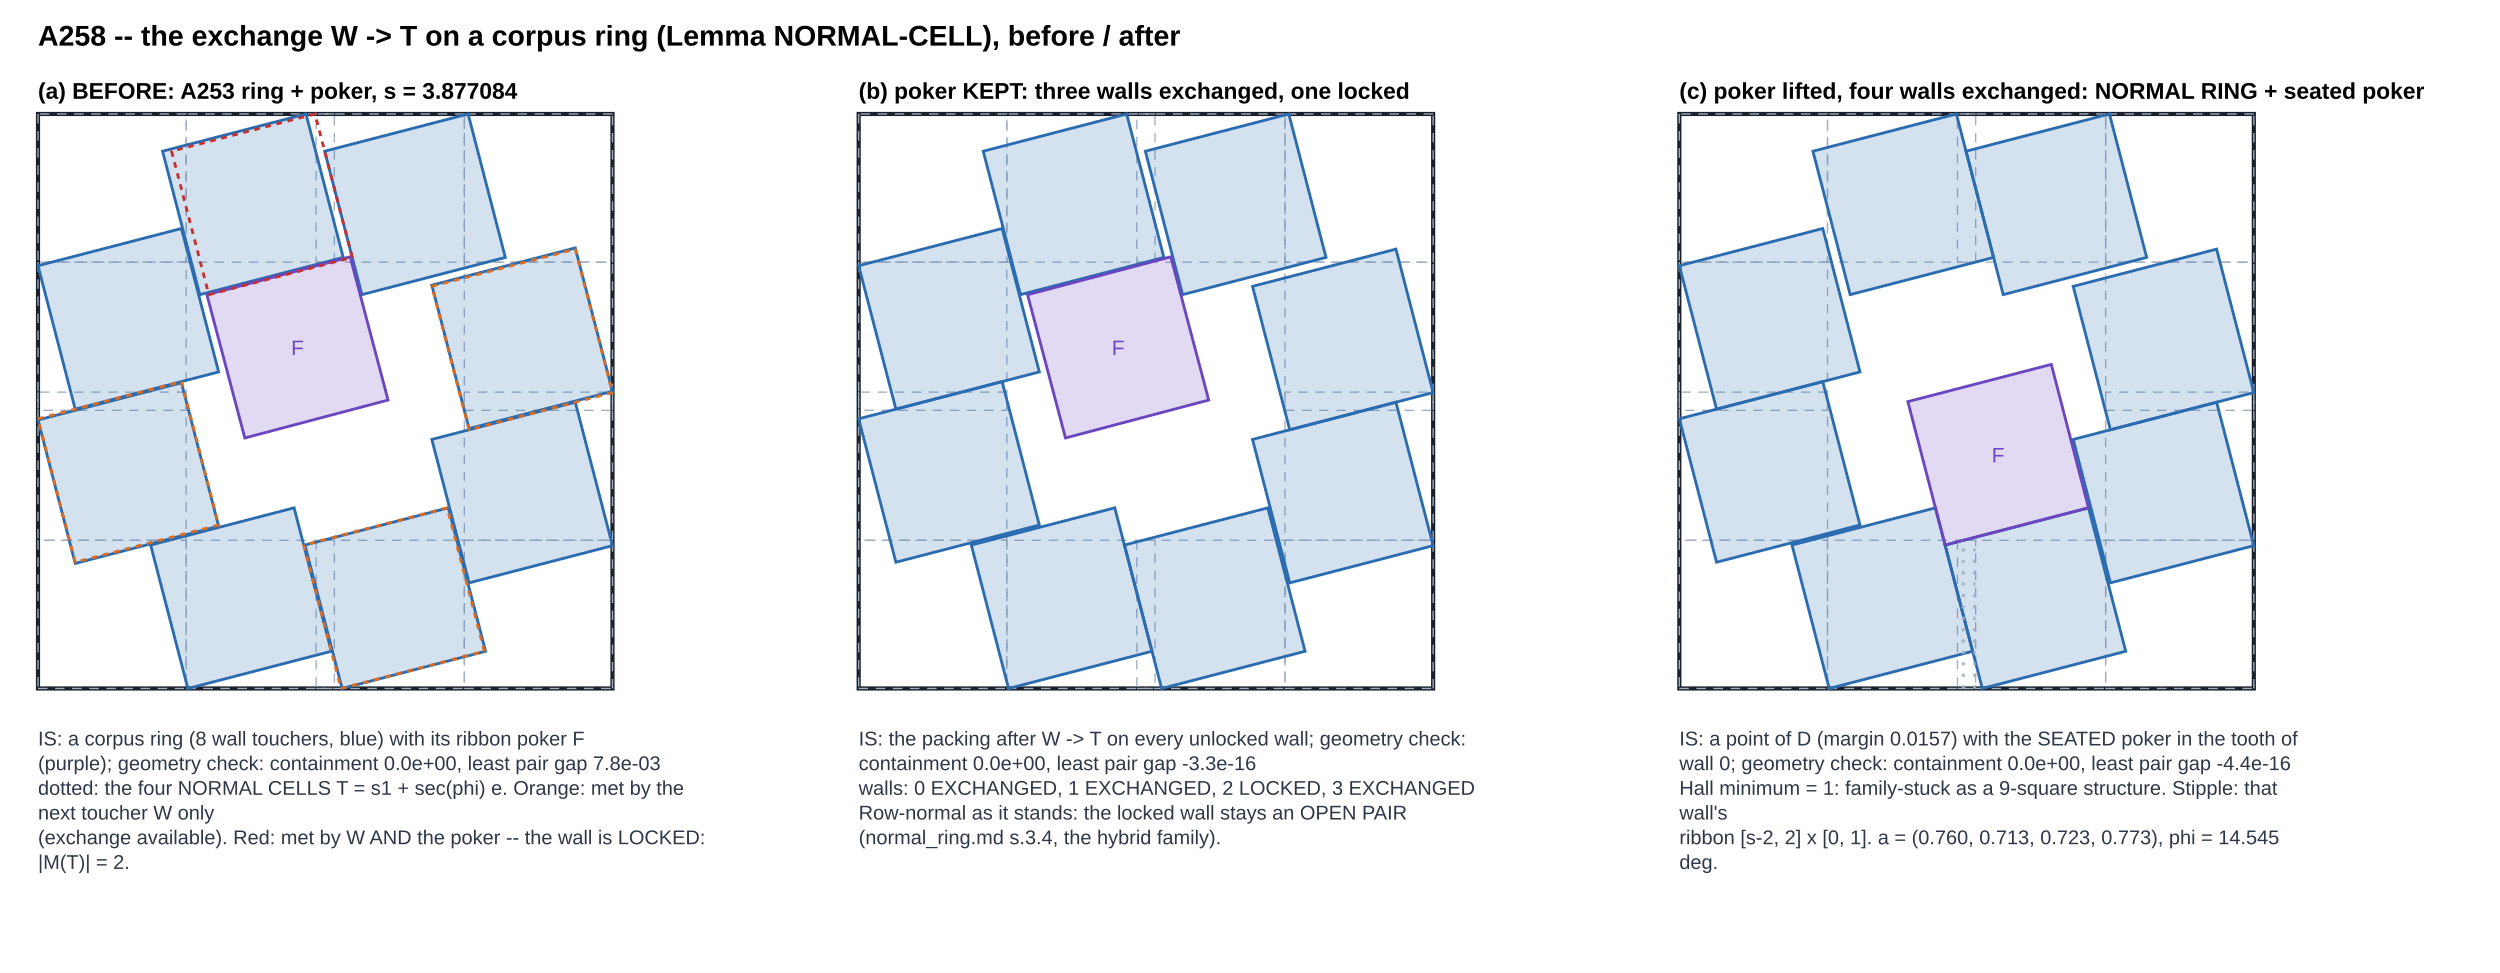
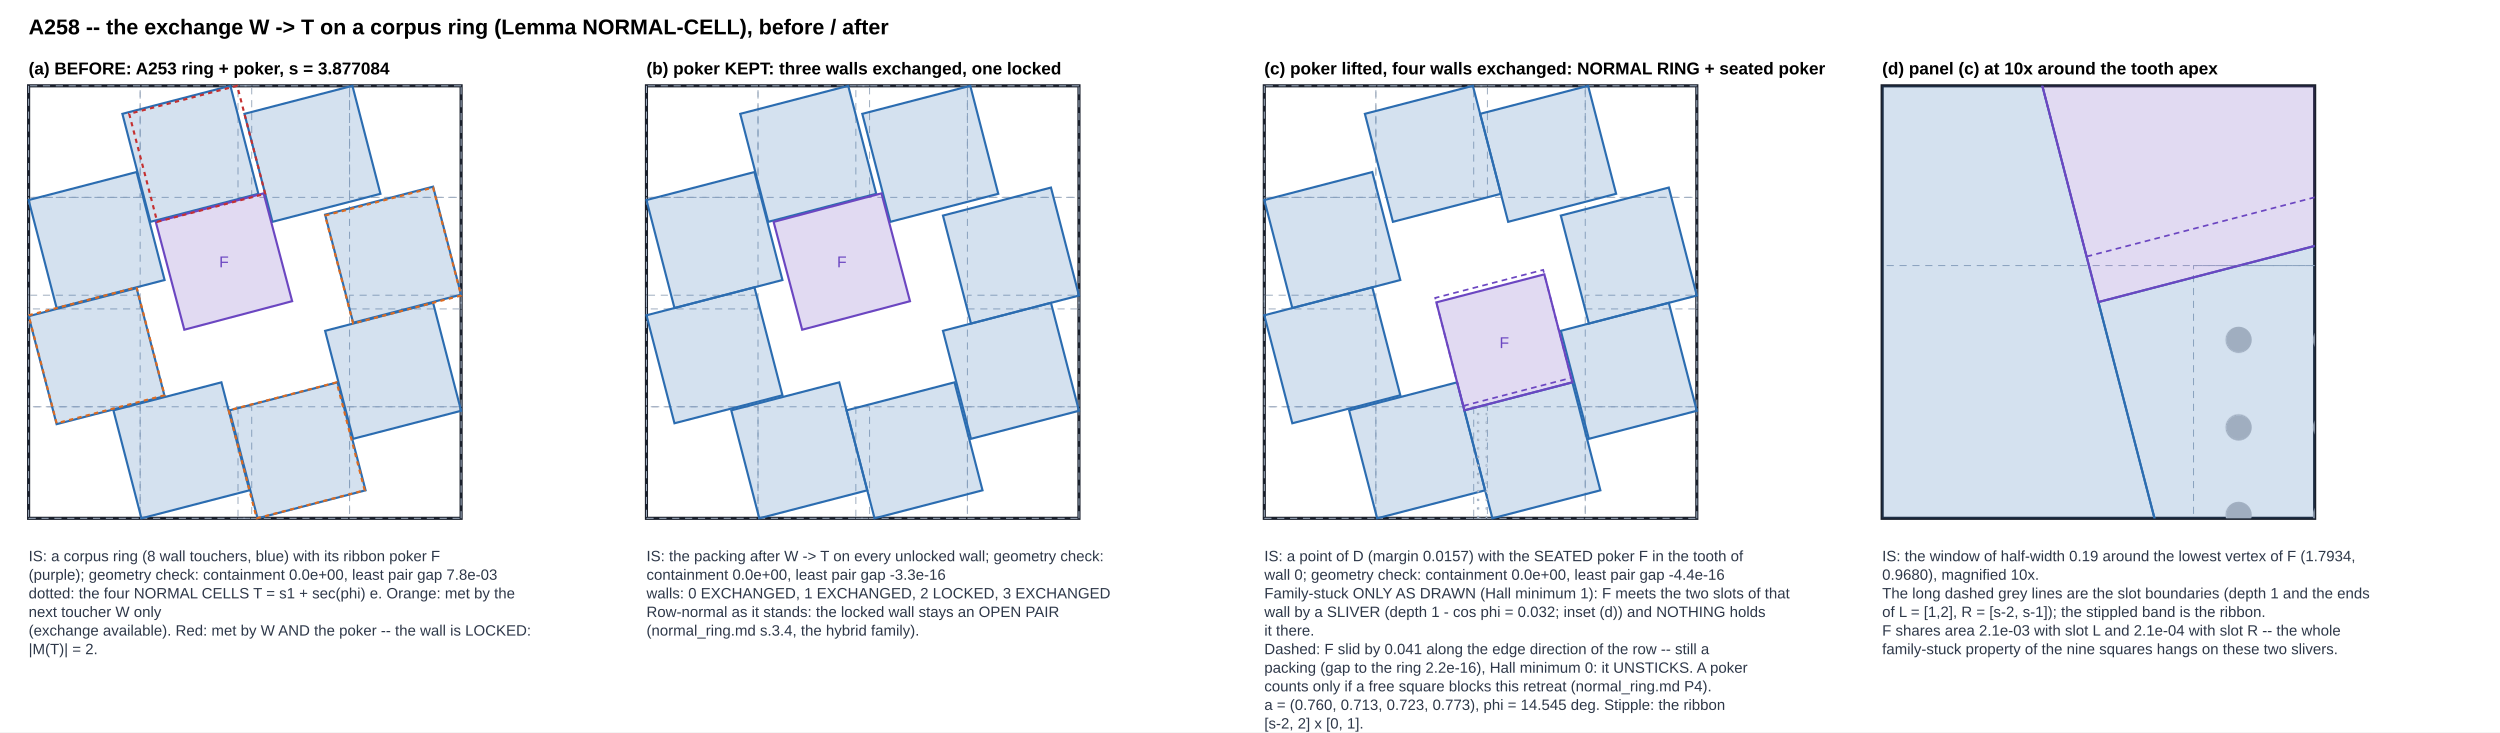
- <svg xmlns="http://www.w3.org/2000/svg" width="1316" height="512" font-family="Segoe UI, Arial">
+ <svg xmlns="http://www.w3.org/2000/svg" width="1748" height="512" font-family="Segoe UI, Arial">
  <defs>
    <pattern id="stip" width="6" height="6" patternUnits="userSpaceOnUse">
      <circle cx="1.5" cy="1.5" r="0.9" fill="#a0aec0" />
    </pattern>
  </defs>
  <rect width="100%" height="100%" fill="white" />
  <text x="20" y="24" font-size="15" font-weight="bold">A258 -- the exchange W -&gt; T on a corpus ring (Lemma NORMAL-CELL), before / after</text>
  <text x="20.0" y="52.0" font-size="12" font-weight="bold">(a) BEFORE: A253 ring + poker, s = 3.877084</text>
  <polygon points="20.00,362.41 322.41,362.41 322.41,60.00 20.00,60.00" fill="none" stroke="#1a202c" stroke-width="2.2" />
  <polygon points="20.00,362.41 98.00,362.41 98.00,284.41 20.00,284.41" fill="none" stroke="#a0aec0" stroke-width="0.7" stroke-dasharray="5,4" />
  <polygon points="322.41,362.41 322.41,284.41 244.41,284.41 244.41,362.41" fill="none" stroke="#a0aec0" stroke-width="0.7" stroke-dasharray="5,4" />
  <polygon points="322.41,60.00 244.41,60.00 244.41,138.00 322.41,138.00" fill="none" stroke="#a0aec0" stroke-width="0.7" stroke-dasharray="5,4" />
  <polygon points="20.00,60.00 20.00,138.00 98.00,138.00 98.00,60.00" fill="none" stroke="#a0aec0" stroke-width="0.7" stroke-dasharray="5,4" />
  <polygon points="98.00,362.41 176.00,362.41 176.00,284.41 98.00,284.41" fill="none" stroke="#a0aec0" stroke-width="0.7" stroke-dasharray="5,4" />
  <polygon points="166.41,362.41 244.41,362.41 244.41,284.41 166.41,284.41" fill="none" stroke="#a0aec0" stroke-width="0.7" stroke-dasharray="5,4" />
  <polygon points="322.41,284.41 322.41,206.41 244.41,206.41 244.41,284.41" fill="none" stroke="#a0aec0" stroke-width="0.7" stroke-dasharray="5,4" />
  <polygon points="322.41,216.00 322.41,138.00 244.41,138.00 244.41,216.00" fill="none" stroke="#a0aec0" stroke-width="0.7" stroke-dasharray="5,4" />
  <polygon points="244.41,60.00 166.41,60.00 166.41,138.00 244.41,138.00" fill="none" stroke="#a0aec0" stroke-width="0.7" stroke-dasharray="5,4" />
  <polygon points="176.00,60.00 98.00,60.00 98.00,138.00 176.00,138.00" fill="none" stroke="#a0aec0" stroke-width="0.7" stroke-dasharray="5,4" />
  <polygon points="20.00,138.00 20.00,216.00 98.00,216.00 98.00,138.00" fill="none" stroke="#a0aec0" stroke-width="0.7" stroke-dasharray="5,4" />
  <polygon points="20.00,206.41 20.00,284.41 98.00,284.41 98.00,206.41" fill="none" stroke="#a0aec0" stroke-width="0.7" stroke-dasharray="5,4" />
  <polygon points="39.59,296.58 115.09,276.99 95.50,201.49 20.00,221.08" fill="#2b6cb0" fill-opacity="0.20" stroke="#2b6cb0" stroke-width="1.5" />
  <polygon points="98.89,362.41 174.39,342.82 154.81,267.32 79.30,286.91" fill="#2b6cb0" fill-opacity="0.20" stroke="#2b6cb0" stroke-width="1.5" />
  <polygon points="246.91,306.81 227.32,231.31 302.82,211.72 322.41,287.22" fill="#2b6cb0" fill-opacity="0.20" stroke="#2b6cb0" stroke-width="1.5" />
  <polygon points="180.10,362.41 160.51,286.91 236.01,267.32 255.60,342.82" fill="#2b6cb0" fill-opacity="0.20" stroke="#2b6cb0" stroke-width="1.5" />
  <polygon points="302.82,130.51 227.32,150.10 246.91,225.60 322.41,206.01" fill="#2b6cb0" fill-opacity="0.20" stroke="#2b6cb0" stroke-width="1.5" />
  <polygon points="246.41,60.00 170.91,79.59 190.50,155.09 266.00,135.50" fill="#2b6cb0" fill-opacity="0.20" stroke="#2b6cb0" stroke-width="1.5" />
  <polygon points="95.50,120.28 115.09,195.78 39.59,215.37 20.00,139.87" fill="#2b6cb0" fill-opacity="0.20" stroke="#2b6cb0" stroke-width="1.5" />
  <polygon points="161.07,60.00 180.66,135.50 105.16,155.09 85.57,79.59" fill="#2b6cb0" fill-opacity="0.20" stroke="#2b6cb0" stroke-width="1.5" />
  <polygon points="128.87,230.54 204.27,210.58 184.31,135.18 108.91,155.14" fill="#6b46c1" fill-opacity="0.20" stroke="#6b46c1" stroke-width="1.5" />
  <text x="156.6" y="186.9" font-size="11" fill="#6b46c1" text-anchor="middle">F</text>
  <polygon points="179.48,362.41 254.98,342.82 235.39,267.32 159.89,286.91" fill="none" stroke="#dd6b20" stroke-width="1.5" stroke-dasharray="3,3" />
  <polygon points="246.91,226.23 227.32,150.73 302.82,131.14 322.41,206.64" fill="none" stroke="#dd6b20" stroke-width="1.5" stroke-dasharray="3,3" />
  <polygon points="165.83,60.00 90.33,79.59 109.92,155.09 185.42,135.50" fill="none" stroke="#c53030" stroke-width="1.5" stroke-dasharray="3,3" />
  <polygon points="95.50,200.87 115.09,276.37 39.59,295.95 20.00,220.45" fill="none" stroke="#dd6b20" stroke-width="1.5" stroke-dasharray="3,3" />
  <text x="20.0" y="392.4" font-size="10.5" fill="#2d3748">IS: a corpus ring (8 wall touchers, blue) with its ribbon poker F</text>
  <text x="20.0" y="405.4" font-size="10.5" fill="#2d3748">(purple); geometry check: containment 0.0e+00, least pair gap 7.8e-03</text>
  <text x="20.0" y="418.4" font-size="10.5" fill="#2d3748">dotted: the four NORMAL CELLS T = s1 + sec(phi) e.  Orange: met by the</text>
  <text x="20.0" y="431.4" font-size="10.5" fill="#2d3748">next toucher W only</text>
  <text x="20.0" y="444.4" font-size="10.5" fill="#2d3748">(exchange available).  Red: met by W AND the poker -- the wall is LOCKED:</text>
  <text x="20.0" y="457.4" font-size="10.5" fill="#2d3748">|M(T)| = 2.</text>
  <text x="452.0" y="52.0" font-size="12" font-weight="bold">(b) poker KEPT: three walls exchanged, one locked</text>
  <polygon points="452.00,362.41 754.41,362.41 754.41,60.00 452.00,60.00" fill="none" stroke="#1a202c" stroke-width="2.2" />
  <polygon points="452.00,362.41 530.00,362.41 530.00,284.41 452.00,284.41" fill="none" stroke="#a0aec0" stroke-width="0.7" stroke-dasharray="5,4" />
  <polygon points="754.41,362.41 754.41,284.41 676.41,284.41 676.41,362.41" fill="none" stroke="#a0aec0" stroke-width="0.7" stroke-dasharray="5,4" />
  <polygon points="754.41,60.00 676.41,60.00 676.41,138.00 754.41,138.00" fill="none" stroke="#a0aec0" stroke-width="0.7" stroke-dasharray="5,4" />
  <polygon points="452.00,60.00 452.00,138.00 530.00,138.00 530.00,60.00" fill="none" stroke="#a0aec0" stroke-width="0.7" stroke-dasharray="5,4" />
  <polygon points="530.00,362.41 608.00,362.41 608.00,284.41 530.00,284.41" fill="none" stroke="#a0aec0" stroke-width="0.7" stroke-dasharray="5,4" />
  <polygon points="598.41,362.41 676.41,362.41 676.41,284.41 598.41,284.41" fill="none" stroke="#a0aec0" stroke-width="0.7" stroke-dasharray="5,4" />
  <polygon points="754.41,284.41 754.41,206.41 676.41,206.41 676.41,284.41" fill="none" stroke="#a0aec0" stroke-width="0.7" stroke-dasharray="5,4" />
  <polygon points="754.41,216.00 754.41,138.00 676.41,138.00 676.41,216.00" fill="none" stroke="#a0aec0" stroke-width="0.7" stroke-dasharray="5,4" />
  <polygon points="676.41,60.00 598.41,60.00 598.41,138.00 676.41,138.00" fill="none" stroke="#a0aec0" stroke-width="0.7" stroke-dasharray="5,4" />
  <polygon points="608.00,60.00 530.00,60.00 530.00,138.00 608.00,138.00" fill="none" stroke="#a0aec0" stroke-width="0.7" stroke-dasharray="5,4" />
  <polygon points="452.00,138.00 452.00,216.00 530.00,216.00 530.00,138.00" fill="none" stroke="#a0aec0" stroke-width="0.7" stroke-dasharray="5,4" />
  <polygon points="452.00,206.41 452.00,284.41 530.00,284.41 530.00,206.41" fill="none" stroke="#a0aec0" stroke-width="0.7" stroke-dasharray="5,4" />
  <polygon points="527.50,200.87 547.09,276.37 471.59,295.95 452.00,220.45" fill="#2b6cb0" fill-opacity="0.20" stroke="#2b6cb0" stroke-width="1.5" />
  <polygon points="530.89,362.41 606.39,342.82 586.81,267.32 511.30,286.91" fill="#2b6cb0" fill-opacity="0.20" stroke="#2b6cb0" stroke-width="1.5" />
  <polygon points="678.91,306.81 659.32,231.31 734.82,211.72 754.41,287.22" fill="#2b6cb0" fill-opacity="0.20" stroke="#2b6cb0" stroke-width="1.5" />
  <polygon points="611.48,362.41 686.98,342.82 667.39,267.32 591.89,286.91" fill="#2b6cb0" fill-opacity="0.20" stroke="#2b6cb0" stroke-width="1.5" />
  <polygon points="678.91,226.23 659.32,150.73 734.82,131.14 754.41,206.64" fill="#2b6cb0" fill-opacity="0.20" stroke="#2b6cb0" stroke-width="1.5" />
  <polygon points="678.41,60.00 602.91,79.59 622.50,155.09 698.00,135.50" fill="#2b6cb0" fill-opacity="0.20" stroke="#2b6cb0" stroke-width="1.5" />
  <polygon points="527.50,120.28 547.09,195.78 471.59,215.37 452.00,139.87" fill="#2b6cb0" fill-opacity="0.20" stroke="#2b6cb0" stroke-width="1.5" />
  <polygon points="593.07,60.00 612.66,135.50 537.16,155.09 517.57,79.59" fill="#2b6cb0" fill-opacity="0.20" stroke="#2b6cb0" stroke-width="1.5" />
  <polygon points="560.87,230.54 636.27,210.58 616.31,135.18 540.91,155.14" fill="#6b46c1" fill-opacity="0.20" stroke="#6b46c1" stroke-width="1.5" />
  <text x="588.6" y="186.9" font-size="11" fill="#6b46c1" text-anchor="middle">F</text>
  <text x="452.0" y="392.4" font-size="10.5" fill="#2d3748">IS: the packing after W -&gt; T on every unlocked wall; geometry check:</text>
  <text x="452.0" y="405.4" font-size="10.5" fill="#2d3748">containment 0.0e+00, least pair gap -3.3e-16</text>
  <text x="452.0" y="418.4" font-size="10.5" fill="#2d3748">walls: 0 EXCHANGED, 1 EXCHANGED, 2 LOCKED, 3 EXCHANGED</text>
  <text x="452.0" y="431.4" font-size="10.5" fill="#2d3748">Row-normal as it stands: the locked wall stays an OPEN PAIR</text>
  <text x="452.0" y="444.4" font-size="10.5" fill="#2d3748">(normal_ring.md s.3.4, the hybrid family).</text>
  <text x="884.0" y="52.0" font-size="12" font-weight="bold">(c) poker lifted, four walls exchanged: NORMAL RING + seated poker</text>
  <polygon points="884.00,362.41 1186.41,362.41 1186.41,60.00 884.00,60.00" fill="none" stroke="#1a202c" stroke-width="2.2" />
  <polygon points="884.00,362.41 962.00,362.41 962.00,284.41 884.00,284.41" fill="none" stroke="#a0aec0" stroke-width="0.7" stroke-dasharray="5,4" />
  <polygon points="1186.41,362.41 1186.41,284.41 1108.41,284.41 1108.41,362.41" fill="none" stroke="#a0aec0" stroke-width="0.7" stroke-dasharray="5,4" />
  <polygon points="1186.41,60.00 1108.41,60.00 1108.41,138.00 1186.41,138.00" fill="none" stroke="#a0aec0" stroke-width="0.7" stroke-dasharray="5,4" />
  <polygon points="884.00,60.00 884.00,138.00 962.00,138.00 962.00,60.00" fill="none" stroke="#a0aec0" stroke-width="0.7" stroke-dasharray="5,4" />
  <polygon points="962.00,362.41 1040.00,362.41 1040.00,284.41 962.00,284.41" fill="none" stroke="#a0aec0" stroke-width="0.7" stroke-dasharray="5,4" />
  <polygon points="1030.41,362.41 1108.41,362.41 1108.41,284.41 1030.41,284.41" fill="none" stroke="#a0aec0" stroke-width="0.7" stroke-dasharray="5,4" />
  <polygon points="1186.41,284.41 1186.41,206.41 1108.41,206.41 1108.41,284.41" fill="none" stroke="#a0aec0" stroke-width="0.7" stroke-dasharray="5,4" />
  <polygon points="1186.41,216.00 1186.41,138.00 1108.41,138.00 1108.41,216.00" fill="none" stroke="#a0aec0" stroke-width="0.7" stroke-dasharray="5,4" />
  <polygon points="1108.41,60.00 1030.41,60.00 1030.41,138.00 1108.41,138.00" fill="none" stroke="#a0aec0" stroke-width="0.7" stroke-dasharray="5,4" />
  <polygon points="1040.00,60.00 962.00,60.00 962.00,138.00 1040.00,138.00" fill="none" stroke="#a0aec0" stroke-width="0.7" stroke-dasharray="5,4" />
  <polygon points="884.00,138.00 884.00,216.00 962.00,216.00 962.00,138.00" fill="none" stroke="#a0aec0" stroke-width="0.7" stroke-dasharray="5,4" />
  <polygon points="884.00,206.41 884.00,284.41 962.00,284.41 962.00,206.41" fill="none" stroke="#a0aec0" stroke-width="0.7" stroke-dasharray="5,4" />
  <polygon points="962.89,362.41 1038.39,342.82 1018.81,267.32 943.30,286.91" fill="#2b6cb0" fill-opacity="0.20" stroke="#2b6cb0" stroke-width="1.5" />
  <polygon points="1043.48,362.41 1118.98,342.82 1099.39,267.32 1023.89,286.91" fill="#2b6cb0" fill-opacity="0.20" stroke="#2b6cb0" stroke-width="1.5" />
  <polygon points="1186.41,287.22 1166.82,211.72 1091.32,231.31 1110.91,306.81" fill="#2b6cb0" fill-opacity="0.20" stroke="#2b6cb0" stroke-width="1.5" />
  <polygon points="1186.41,206.64 1166.82,131.14 1091.32,150.73 1110.91,226.23" fill="#2b6cb0" fill-opacity="0.20" stroke="#2b6cb0" stroke-width="1.5" />
  <polygon points="1110.41,60.00 1034.91,79.59 1054.50,155.09 1130.00,135.50" fill="#2b6cb0" fill-opacity="0.20" stroke="#2b6cb0" stroke-width="1.5" />
  <polygon points="1029.83,60.00 954.33,79.59 973.92,155.09 1049.42,135.50" fill="#2b6cb0" fill-opacity="0.20" stroke="#2b6cb0" stroke-width="1.5" />
  <polygon points="884.00,139.87 903.59,215.37 979.09,195.78 959.50,120.28" fill="#2b6cb0" fill-opacity="0.20" stroke="#2b6cb0" stroke-width="1.5" />
  <polygon points="884.00,220.45 903.59,295.95 979.09,276.37 959.50,200.87" fill="#2b6cb0" fill-opacity="0.20" stroke="#2b6cb0" stroke-width="1.5" />
  <polygon points="1023.89,286.91 1099.39,267.32 1079.80,191.82 1004.30,211.41" fill="#6b46c1" fill-opacity="0.20" stroke="#6b46c1" stroke-width="1.5" />
  <text x="1051.8" y="243.4" font-size="11" fill="#6b46c1" text-anchor="middle">F</text>
  <polygon points="1030.41,362.41 1040.00,362.41 1040.00,284.41 1030.41,284.41" fill="url(#stip)" stroke="none" />
-   <text x="884.0" y="392.4" font-size="10.5" fill="#2d3748">IS: a point of D (margin 0.0157) with the SEATED poker in the tooth of</text>
+   <polygon points="1023.08,283.79 1098.58,264.20 1078.99,188.70 1003.49,208.29" fill="none" stroke="#6b46c1" stroke-width="1.2" stroke-dasharray="4,3" />
+   <text x="884.0" y="392.4" font-size="10.5" fill="#2d3748">IS: a point of D (margin 0.0157) with the SEATED poker F in the tooth of</text>
  <text x="884.0" y="405.4" font-size="10.5" fill="#2d3748">wall 0; geometry check: containment 0.0e+00, least pair gap -4.4e-16</text>
-   <text x="884.0" y="418.4" font-size="10.5" fill="#2d3748">Hall minimum = 1: family-stuck as a 9-square structure.  Stipple: that</text>
-   <text x="884.0" y="431.4" font-size="10.5" fill="#2d3748">wall's</text>
-   <text x="884.0" y="444.4" font-size="10.5" fill="#2d3748">ribbon [s-2, 2] x [0, 1].  a = (0.760, 0.713, 0.723, 0.773), phi = 14.545</text>
-   <text x="884.0" y="457.4" font-size="10.5" fill="#2d3748">deg.</text>
+   <text x="884.0" y="418.4" font-size="10.5" fill="#2d3748">Family-stuck ONLY AS DRAWN (Hall minimum 1): F meets the two slots of that</text>
+   <text x="884.0" y="431.4" font-size="10.5" fill="#2d3748">wall by a SLIVER (depth 1 - cos phi = 0.032; inset (d)) and NOTHING holds</text>
+   <text x="884.0" y="444.4" font-size="10.5" fill="#2d3748">it there.</text>
+   <text x="884.0" y="457.4" font-size="10.5" fill="#2d3748">Dashed: F slid by 0.041 along the edge direction of the row -- still a</text>
+   <text x="884.0" y="470.4" font-size="10.5" fill="#2d3748">packing (gap to the ring 2.2e-16), Hall minimum 0: it UNSTICKS.  A poker</text>
+   <text x="884.0" y="483.4" font-size="10.5" fill="#2d3748">counts only if a free square blocks this retreat (normal_ring.md P4).</text>
+   <text x="884.0" y="496.4" font-size="10.5" fill="#2d3748">a = (0.760, 0.713, 0.723, 0.773), phi = 14.545 deg.  Stipple: the ribbon</text>
+   <text x="884.0" y="509.4" font-size="10.5" fill="#2d3748">[s-2, 2] x [0, 1].</text>
+   <text x="1316.0" y="52.0" font-size="12" font-weight="bold">(d) panel (c) at 10x around the tooth apex</text>
+   <polygon points="1316.00,362.41 1618.41,362.41 1618.41,60.00 1316.00,60.00" fill="none" stroke="#1a202c" stroke-width="2.2" />
+   <svg x="1316.0" y="60.0" width="302.4" height="302.4" viewBox="1009.07 272.09 29.64 29.64">
+     <polygon points="884.00,362.41 1186.41,362.41 1186.41,60.00 884.00,60.00" fill="none" stroke="#1a202c" stroke-width="2.2" vector-effect="non-scaling-stroke" />
+     <polygon points="884.00,362.41 962.00,362.41 962.00,284.41 884.00,284.41" fill="none" stroke="#a0aec0" stroke-width="0.7" stroke-dasharray="5,4" vector-effect="non-scaling-stroke" />
+     <polygon points="1186.41,362.41 1186.41,284.41 1108.41,284.41 1108.41,362.41" fill="none" stroke="#a0aec0" stroke-width="0.7" stroke-dasharray="5,4" vector-effect="non-scaling-stroke" />
+     <polygon points="1186.41,60.00 1108.41,60.00 1108.41,138.00 1186.41,138.00" fill="none" stroke="#a0aec0" stroke-width="0.7" stroke-dasharray="5,4" vector-effect="non-scaling-stroke" />
+     <polygon points="884.00,60.00 884.00,138.00 962.00,138.00 962.00,60.00" fill="none" stroke="#a0aec0" stroke-width="0.7" stroke-dasharray="5,4" vector-effect="non-scaling-stroke" />
+     <polygon points="962.00,362.41 1040.00,362.41 1040.00,284.41 962.00,284.41" fill="none" stroke="#a0aec0" stroke-width="0.7" stroke-dasharray="5,4" vector-effect="non-scaling-stroke" />
+     <polygon points="1030.41,362.41 1108.41,362.41 1108.41,284.41 1030.41,284.41" fill="none" stroke="#a0aec0" stroke-width="0.7" stroke-dasharray="5,4" vector-effect="non-scaling-stroke" />
+     <polygon points="1186.41,284.41 1186.41,206.41 1108.41,206.41 1108.41,284.41" fill="none" stroke="#a0aec0" stroke-width="0.7" stroke-dasharray="5,4" vector-effect="non-scaling-stroke" />
+     <polygon points="1186.41,216.00 1186.41,138.00 1108.41,138.00 1108.41,216.00" fill="none" stroke="#a0aec0" stroke-width="0.7" stroke-dasharray="5,4" vector-effect="non-scaling-stroke" />
+     <polygon points="1108.41,60.00 1030.41,60.00 1030.41,138.00 1108.41,138.00" fill="none" stroke="#a0aec0" stroke-width="0.7" stroke-dasharray="5,4" vector-effect="non-scaling-stroke" />
+     <polygon points="1040.00,60.00 962.00,60.00 962.00,138.00 1040.00,138.00" fill="none" stroke="#a0aec0" stroke-width="0.7" stroke-dasharray="5,4" vector-effect="non-scaling-stroke" />
+     <polygon points="884.00,138.00 884.00,216.00 962.00,216.00 962.00,138.00" fill="none" stroke="#a0aec0" stroke-width="0.7" stroke-dasharray="5,4" vector-effect="non-scaling-stroke" />
+     <polygon points="884.00,206.41 884.00,284.41 962.00,284.41 962.00,206.41" fill="none" stroke="#a0aec0" stroke-width="0.7" stroke-dasharray="5,4" vector-effect="non-scaling-stroke" />
+     <polygon points="962.89,362.41 1038.39,342.82 1018.81,267.32 943.30,286.91" fill="#2b6cb0" fill-opacity="0.20" stroke="#2b6cb0" stroke-width="1.5" vector-effect="non-scaling-stroke" />
+     <polygon points="1043.48,362.41 1118.98,342.82 1099.39,267.32 1023.89,286.91" fill="#2b6cb0" fill-opacity="0.20" stroke="#2b6cb0" stroke-width="1.5" vector-effect="non-scaling-stroke" />
+     <polygon points="1186.41,287.22 1166.82,211.72 1091.32,231.31 1110.91,306.81" fill="#2b6cb0" fill-opacity="0.20" stroke="#2b6cb0" stroke-width="1.5" vector-effect="non-scaling-stroke" />
+     <polygon points="1186.41,206.64 1166.82,131.14 1091.32,150.73 1110.91,226.23" fill="#2b6cb0" fill-opacity="0.20" stroke="#2b6cb0" stroke-width="1.5" vector-effect="non-scaling-stroke" />
+     <polygon points="1110.41,60.00 1034.91,79.59 1054.50,155.09 1130.00,135.50" fill="#2b6cb0" fill-opacity="0.20" stroke="#2b6cb0" stroke-width="1.5" vector-effect="non-scaling-stroke" />
+     <polygon points="1029.83,60.00 954.33,79.59 973.92,155.09 1049.42,135.50" fill="#2b6cb0" fill-opacity="0.20" stroke="#2b6cb0" stroke-width="1.5" vector-effect="non-scaling-stroke" />
+     <polygon points="884.00,139.87 903.59,215.37 979.09,195.78 959.50,120.28" fill="#2b6cb0" fill-opacity="0.20" stroke="#2b6cb0" stroke-width="1.5" vector-effect="non-scaling-stroke" />
+     <polygon points="884.00,220.45 903.59,295.95 979.09,276.37 959.50,200.87" fill="#2b6cb0" fill-opacity="0.20" stroke="#2b6cb0" stroke-width="1.5" vector-effect="non-scaling-stroke" />
+     <polygon points="1023.89,286.91 1099.39,267.32 1079.80,191.82 1004.30,211.41" fill="#6b46c1" fill-opacity="0.20" stroke="#6b46c1" stroke-width="1.5" vector-effect="non-scaling-stroke" />
+     <polygon points="1030.41,362.41 1040.00,362.41 1040.00,284.41 1030.41,284.41" fill="url(#stip)" stroke="none" vector-effect="non-scaling-stroke" />
+     <polygon points="1023.08,283.79 1098.58,264.20 1078.99,188.70 1003.49,208.29" fill="none" stroke="#6b46c1" stroke-width="1.2" stroke-dasharray="4,3" vector-effect="non-scaling-stroke" />
+   </svg>
+   <text x="1316.0" y="392.4" font-size="10.5" fill="#2d3748">IS: the window of half-width 0.19 around the lowest vertex of F (1.7934,</text>
+   <text x="1316.0" y="405.4" font-size="10.5" fill="#2d3748">0.9680), magnified 10x.</text>
+   <text x="1316.0" y="418.4" font-size="10.5" fill="#2d3748">The long dashed grey lines are the slot boundaries (depth 1 and the ends</text>
+   <text x="1316.0" y="431.4" font-size="10.5" fill="#2d3748">of L = [1,2], R = [s-2, s-1]); the stippled band is the ribbon.</text>
+   <text x="1316.0" y="444.4" font-size="10.5" fill="#2d3748">F shares area 2.1e-03 with slot L and 2.1e-04 with slot R -- the whole</text>
+   <text x="1316.0" y="457.4" font-size="10.5" fill="#2d3748">family-stuck property of the nine squares hangs on these two slivers.</text>
</svg>
